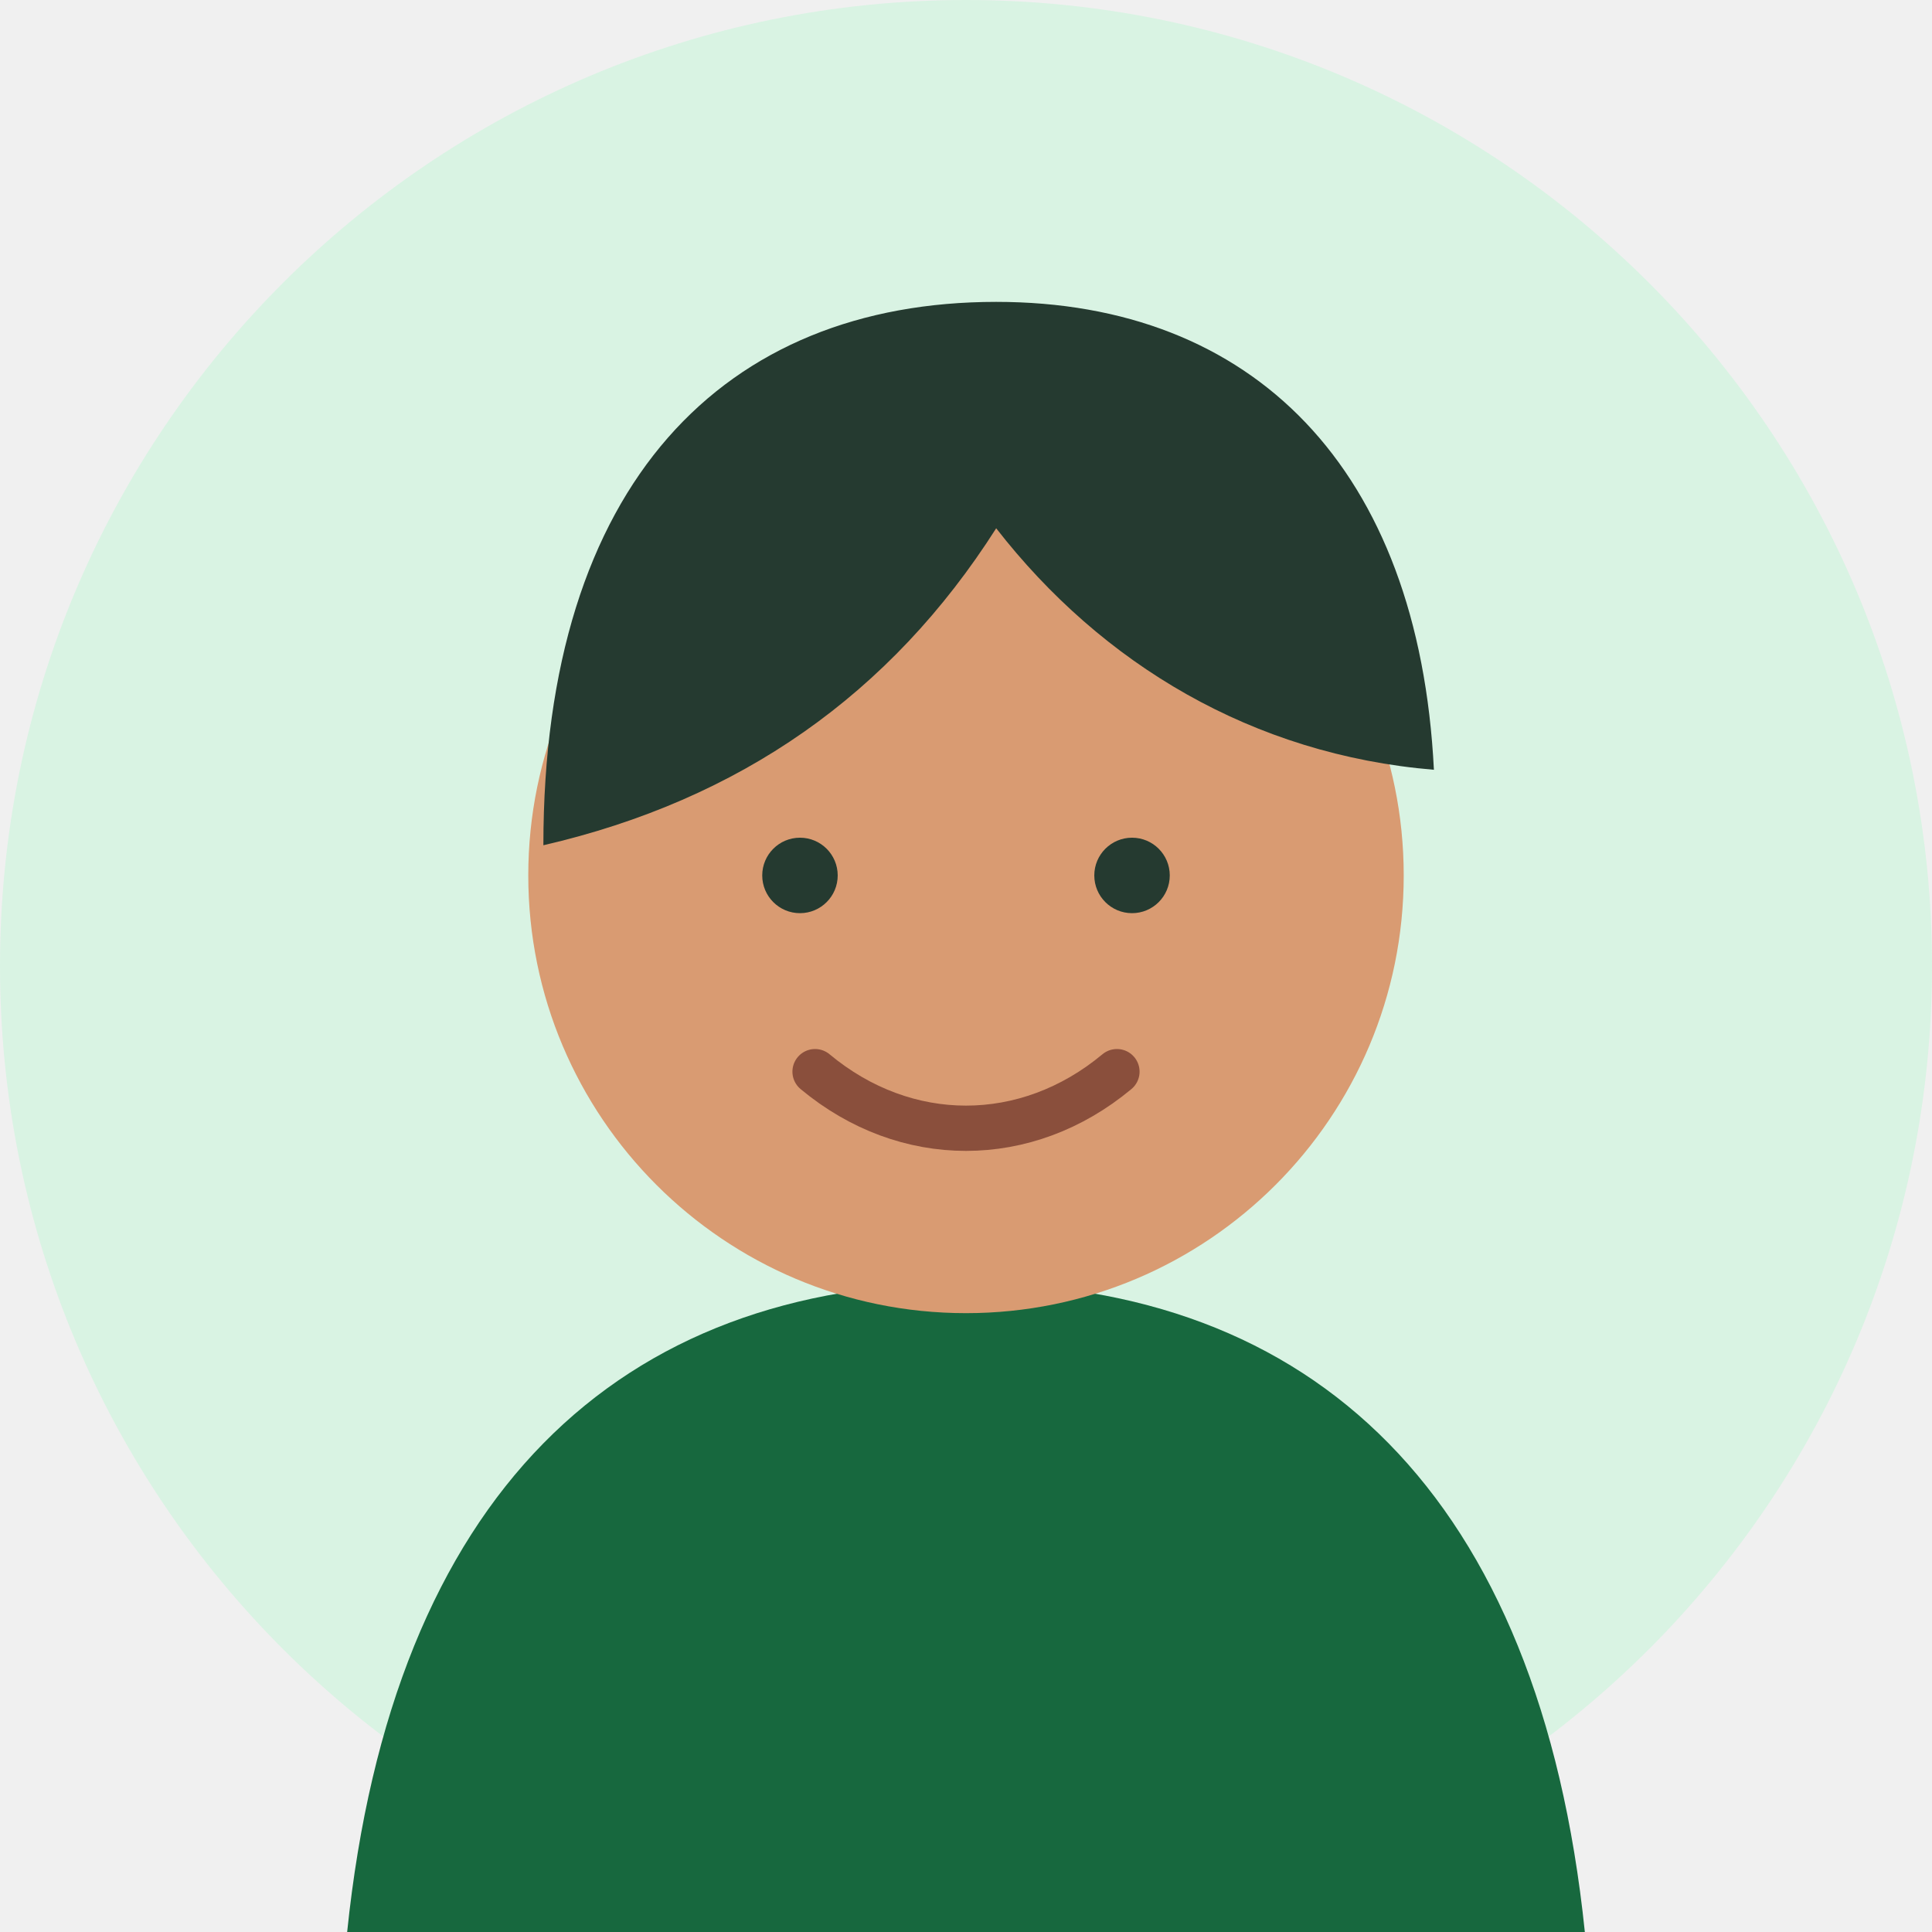
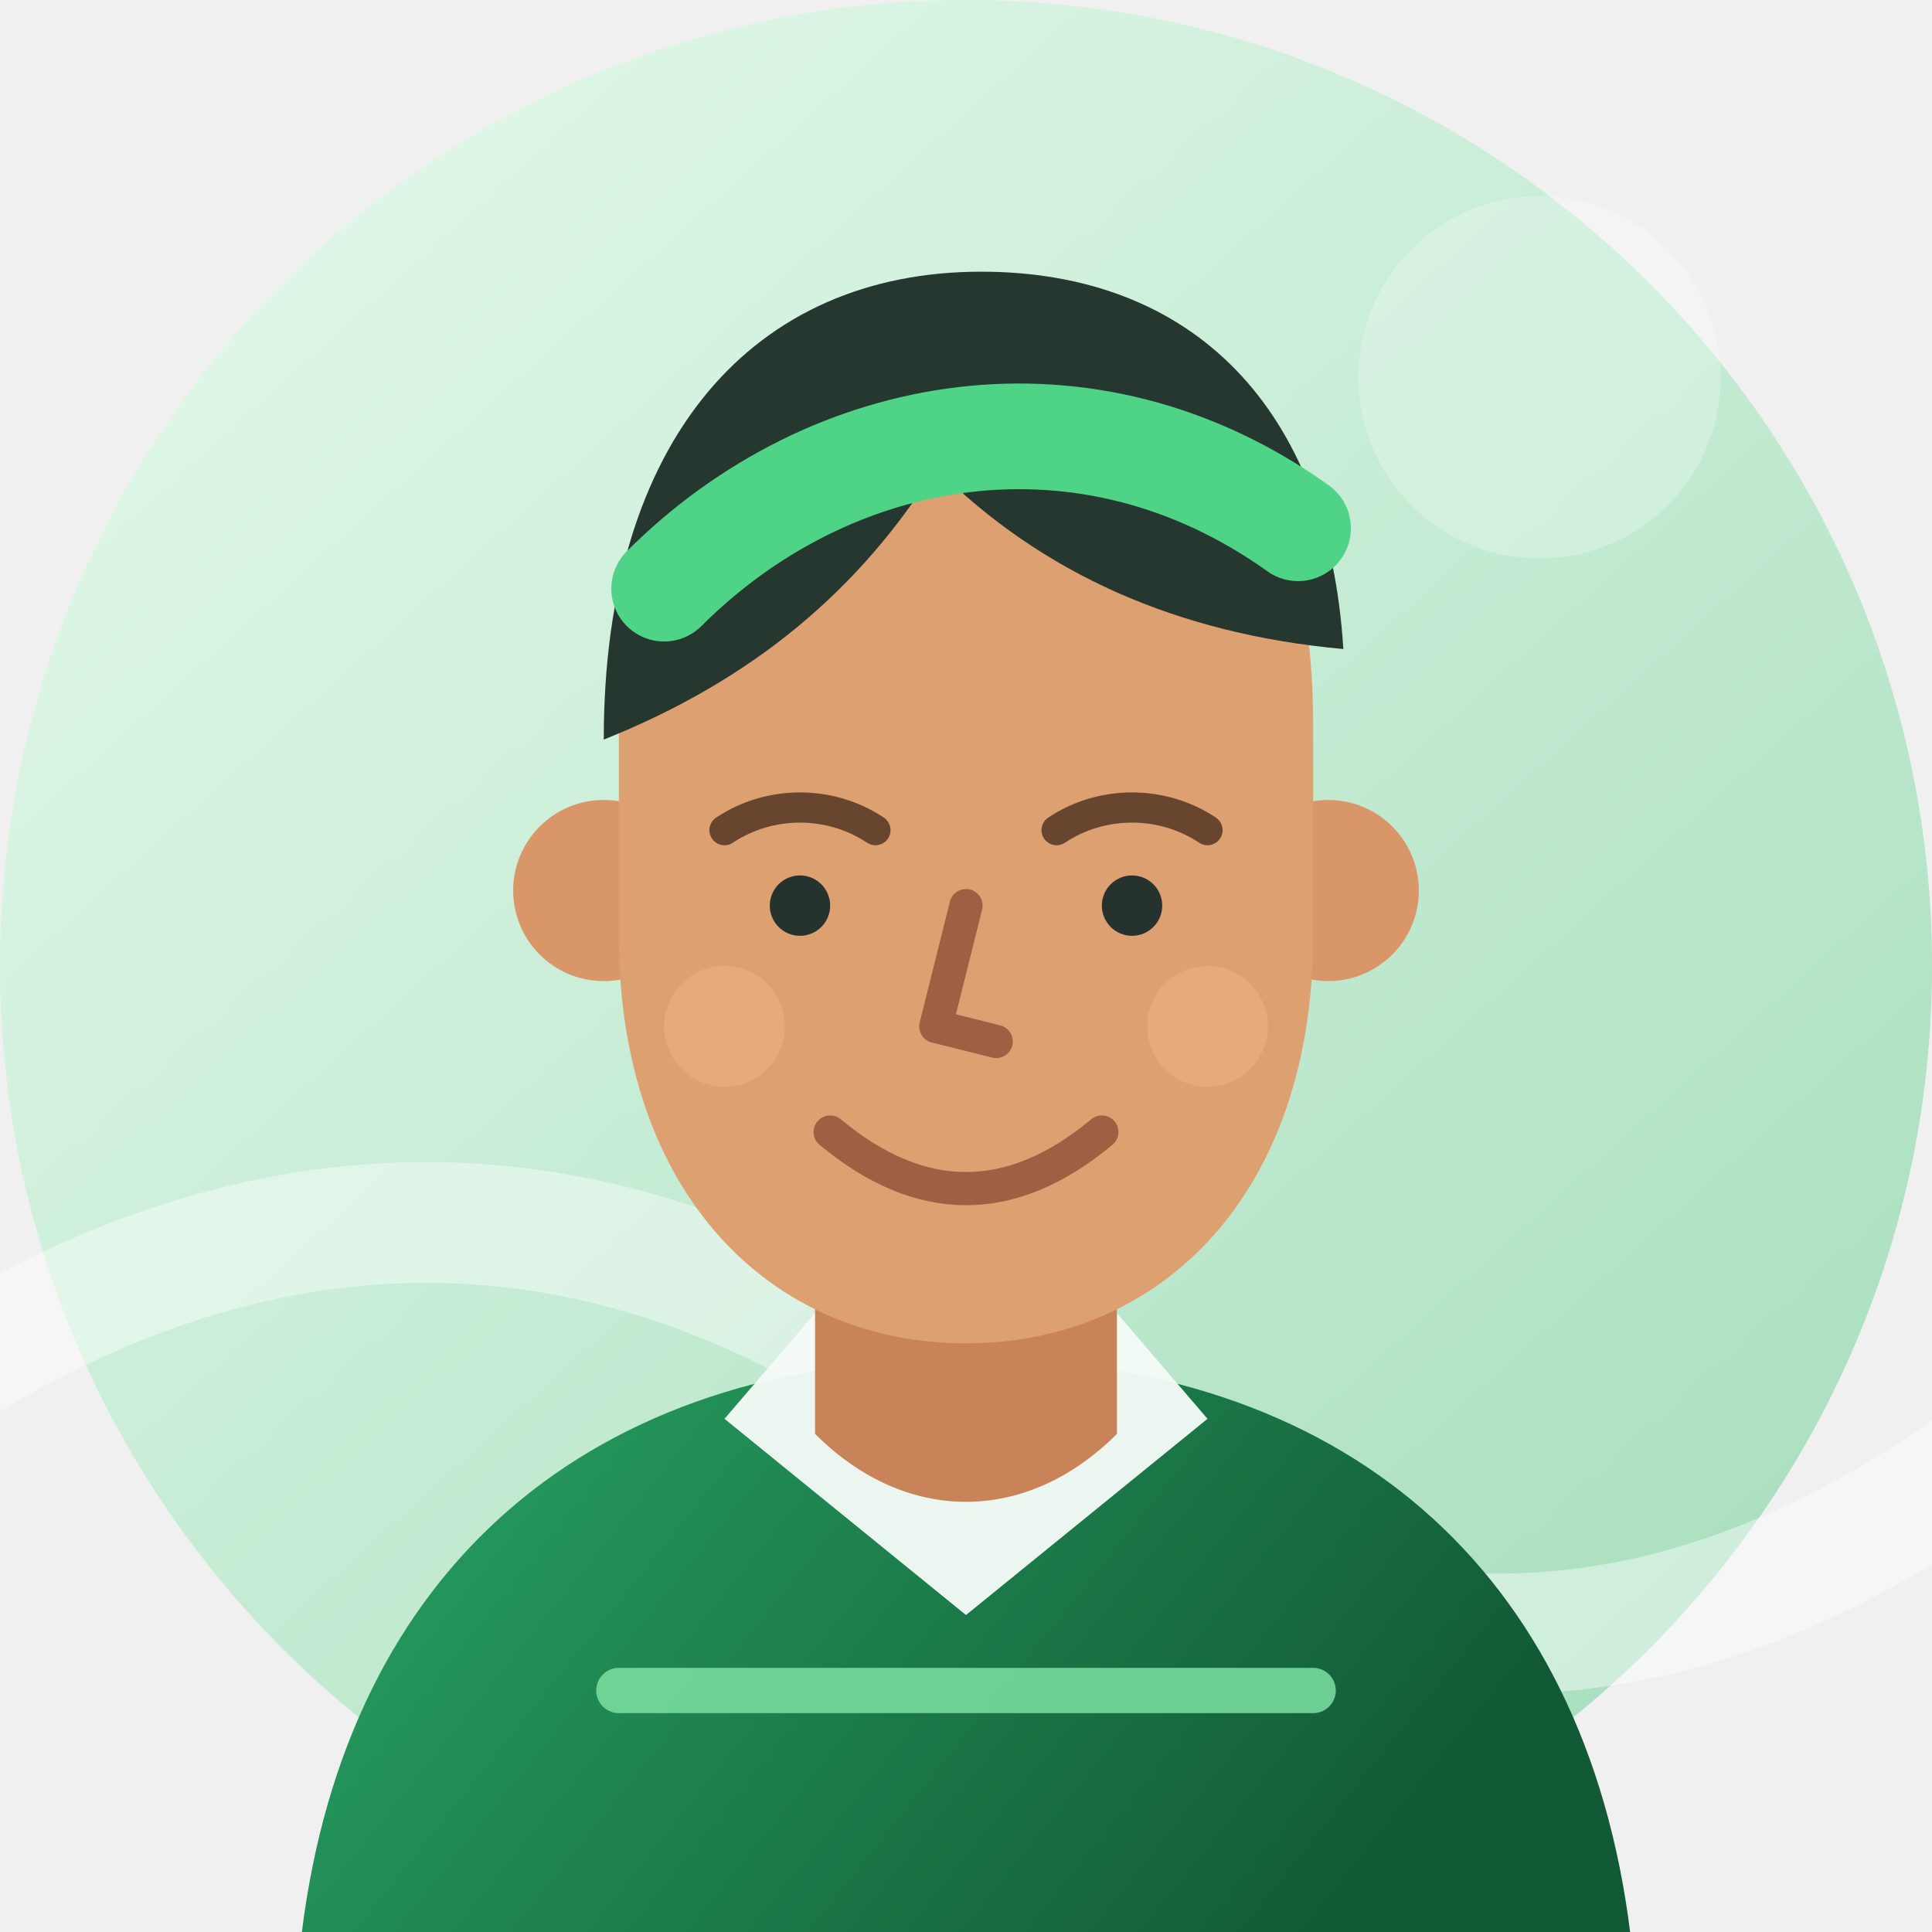
<svg xmlns="http://www.w3.org/2000/svg" viewBox="0 0 128 128" role="img" aria-labelledby="title">
-   <circle cx="64" cy="64" r="64" fill="#d9f3e3" />
-   <path d="M23 128c3-29 18-43 41-43s38 14 41 43" fill="#17683e" />
-   <circle cx="64" cy="58" r="29" fill="#d99b72" />
-   <path d="M36 56c0-24 12-36 30-36 17 0 28 11 29 31-12-1-22-7-29-16-7 11-17 18-30 21Z" fill="#253a30" />
-   <circle cx="53" cy="58" r="2.5" fill="#253a30" />
-   <circle cx="75" cy="58" r="2.5" fill="#253a30" />
-   <path d="M54 71c6 5 14 5 20 0" fill="none" stroke="#8a4f3c" stroke-width="3" stroke-linecap="round" />
+   <defs>
+     <linearGradient id="bg" x1="18" y1="14" x2="110" y2="116" gradientUnits="userSpaceOnUse">
+       <stop stop-color="#dff7e8" />
+       <stop offset="1" stop-color="#a9dfbe" />
+     </linearGradient>
+     <linearGradient id="shirt" x1="42" y1="91" x2="88" y2="128" gradientUnits="userSpaceOnUse">
+       <stop stop-color="#23945a" />
+       <stop offset="1" stop-color="#125a36" />
+     </linearGradient>
+   </defs>
+   <circle cx="64" cy="64" r="64" fill="url(#bg)" />
+   <path d="M-8 94c25-18 50-17 73 1s47 18 71-2" fill="none" stroke="#fff" stroke-width="8" opacity=".42" />
+   <circle cx="102" cy="25" r="12" fill="#fff" opacity=".24" />
+   <path d="M20 128c3-24 19-38 44-38s41 14 44 38" fill="url(#shirt)" />
+   <path d="M48 94l16 13 16-13-6-7H54Z" fill="#f5fbf7" opacity=".96" />
+   <path d="M54 77h20v18c-6 6-14 6-20 0Z" fill="#c98359" />
+   <circle cx="40" cy="59" r="6" fill="#d99669" />
+   <circle cx="88" cy="59" r="6" fill="#d99669" />
+   <path d="M41 48c0-18 9-29 23-29s23 11 23 29v14c0 17-10 27-23 27S41 79 41 62Z" fill="#dda070" />
+   <path d="M40 49c0-20 10-31 25-31 14 0 23 9 24 25-11-1-20-5-27-12-5 8-12 14-22 18Z" fill="#25372f" />
+   <path d="M44 39c11-11 28-14 42-4" fill="none" stroke="#4fd487" stroke-width="7" stroke-linecap="round" />
+   <path d="M48 55c3-2 7-2 10 0m12 0c3-2 7-2 10 0" fill="none" stroke="#67452f" stroke-width="2" stroke-linecap="round" />
+   <circle cx="53" cy="60" r="2" fill="#26322d" />
+   <circle cx="75" cy="60" r="2" fill="#26322d" />
+   <path d="M64 60l-2 8 4 1M55 75c6 5 12 5 18 0" fill="none" stroke="#9f5f43" stroke-width="2.2" stroke-linecap="round" stroke-linejoin="round" />
+   <circle cx="48" cy="68" r="4" fill="#edaf84" opacity=".65" />
+   <circle cx="80" cy="68" r="4" fill="#edaf84" opacity=".65" />
+   <path d="M41 112h46" stroke="#7be0a1" stroke-width="3" stroke-linecap="round" opacity=".85" />
</svg>
